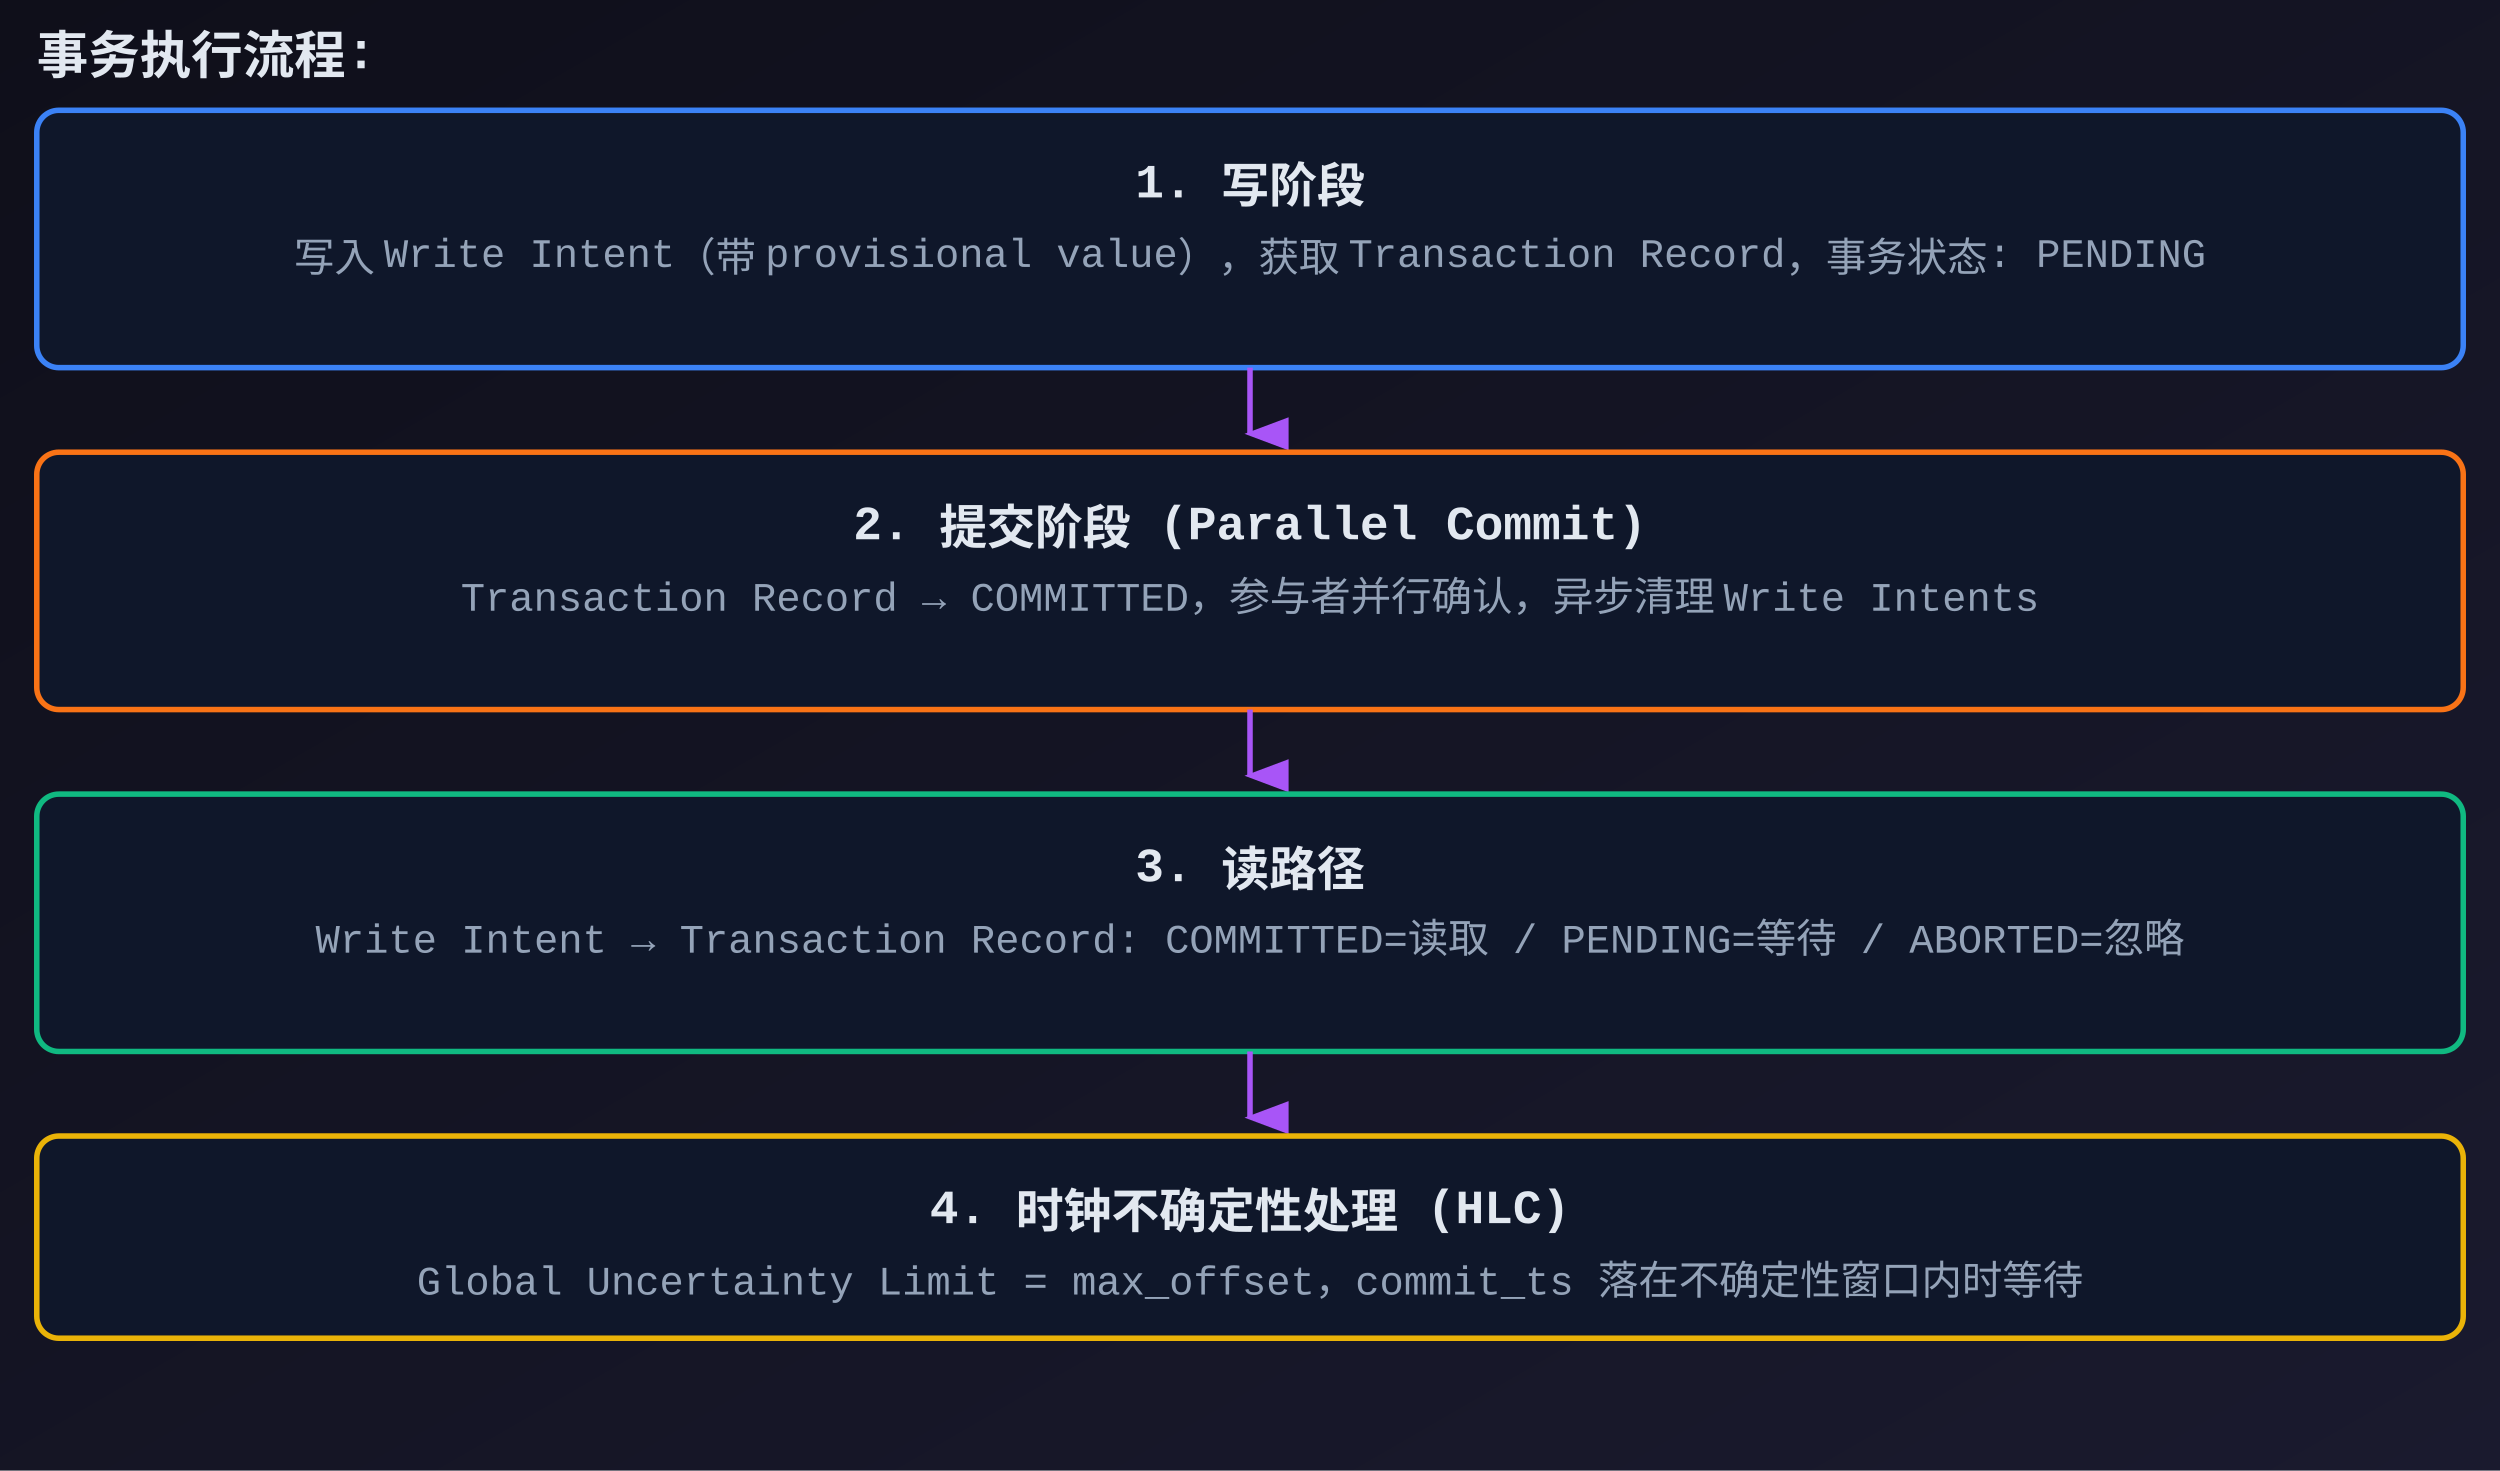
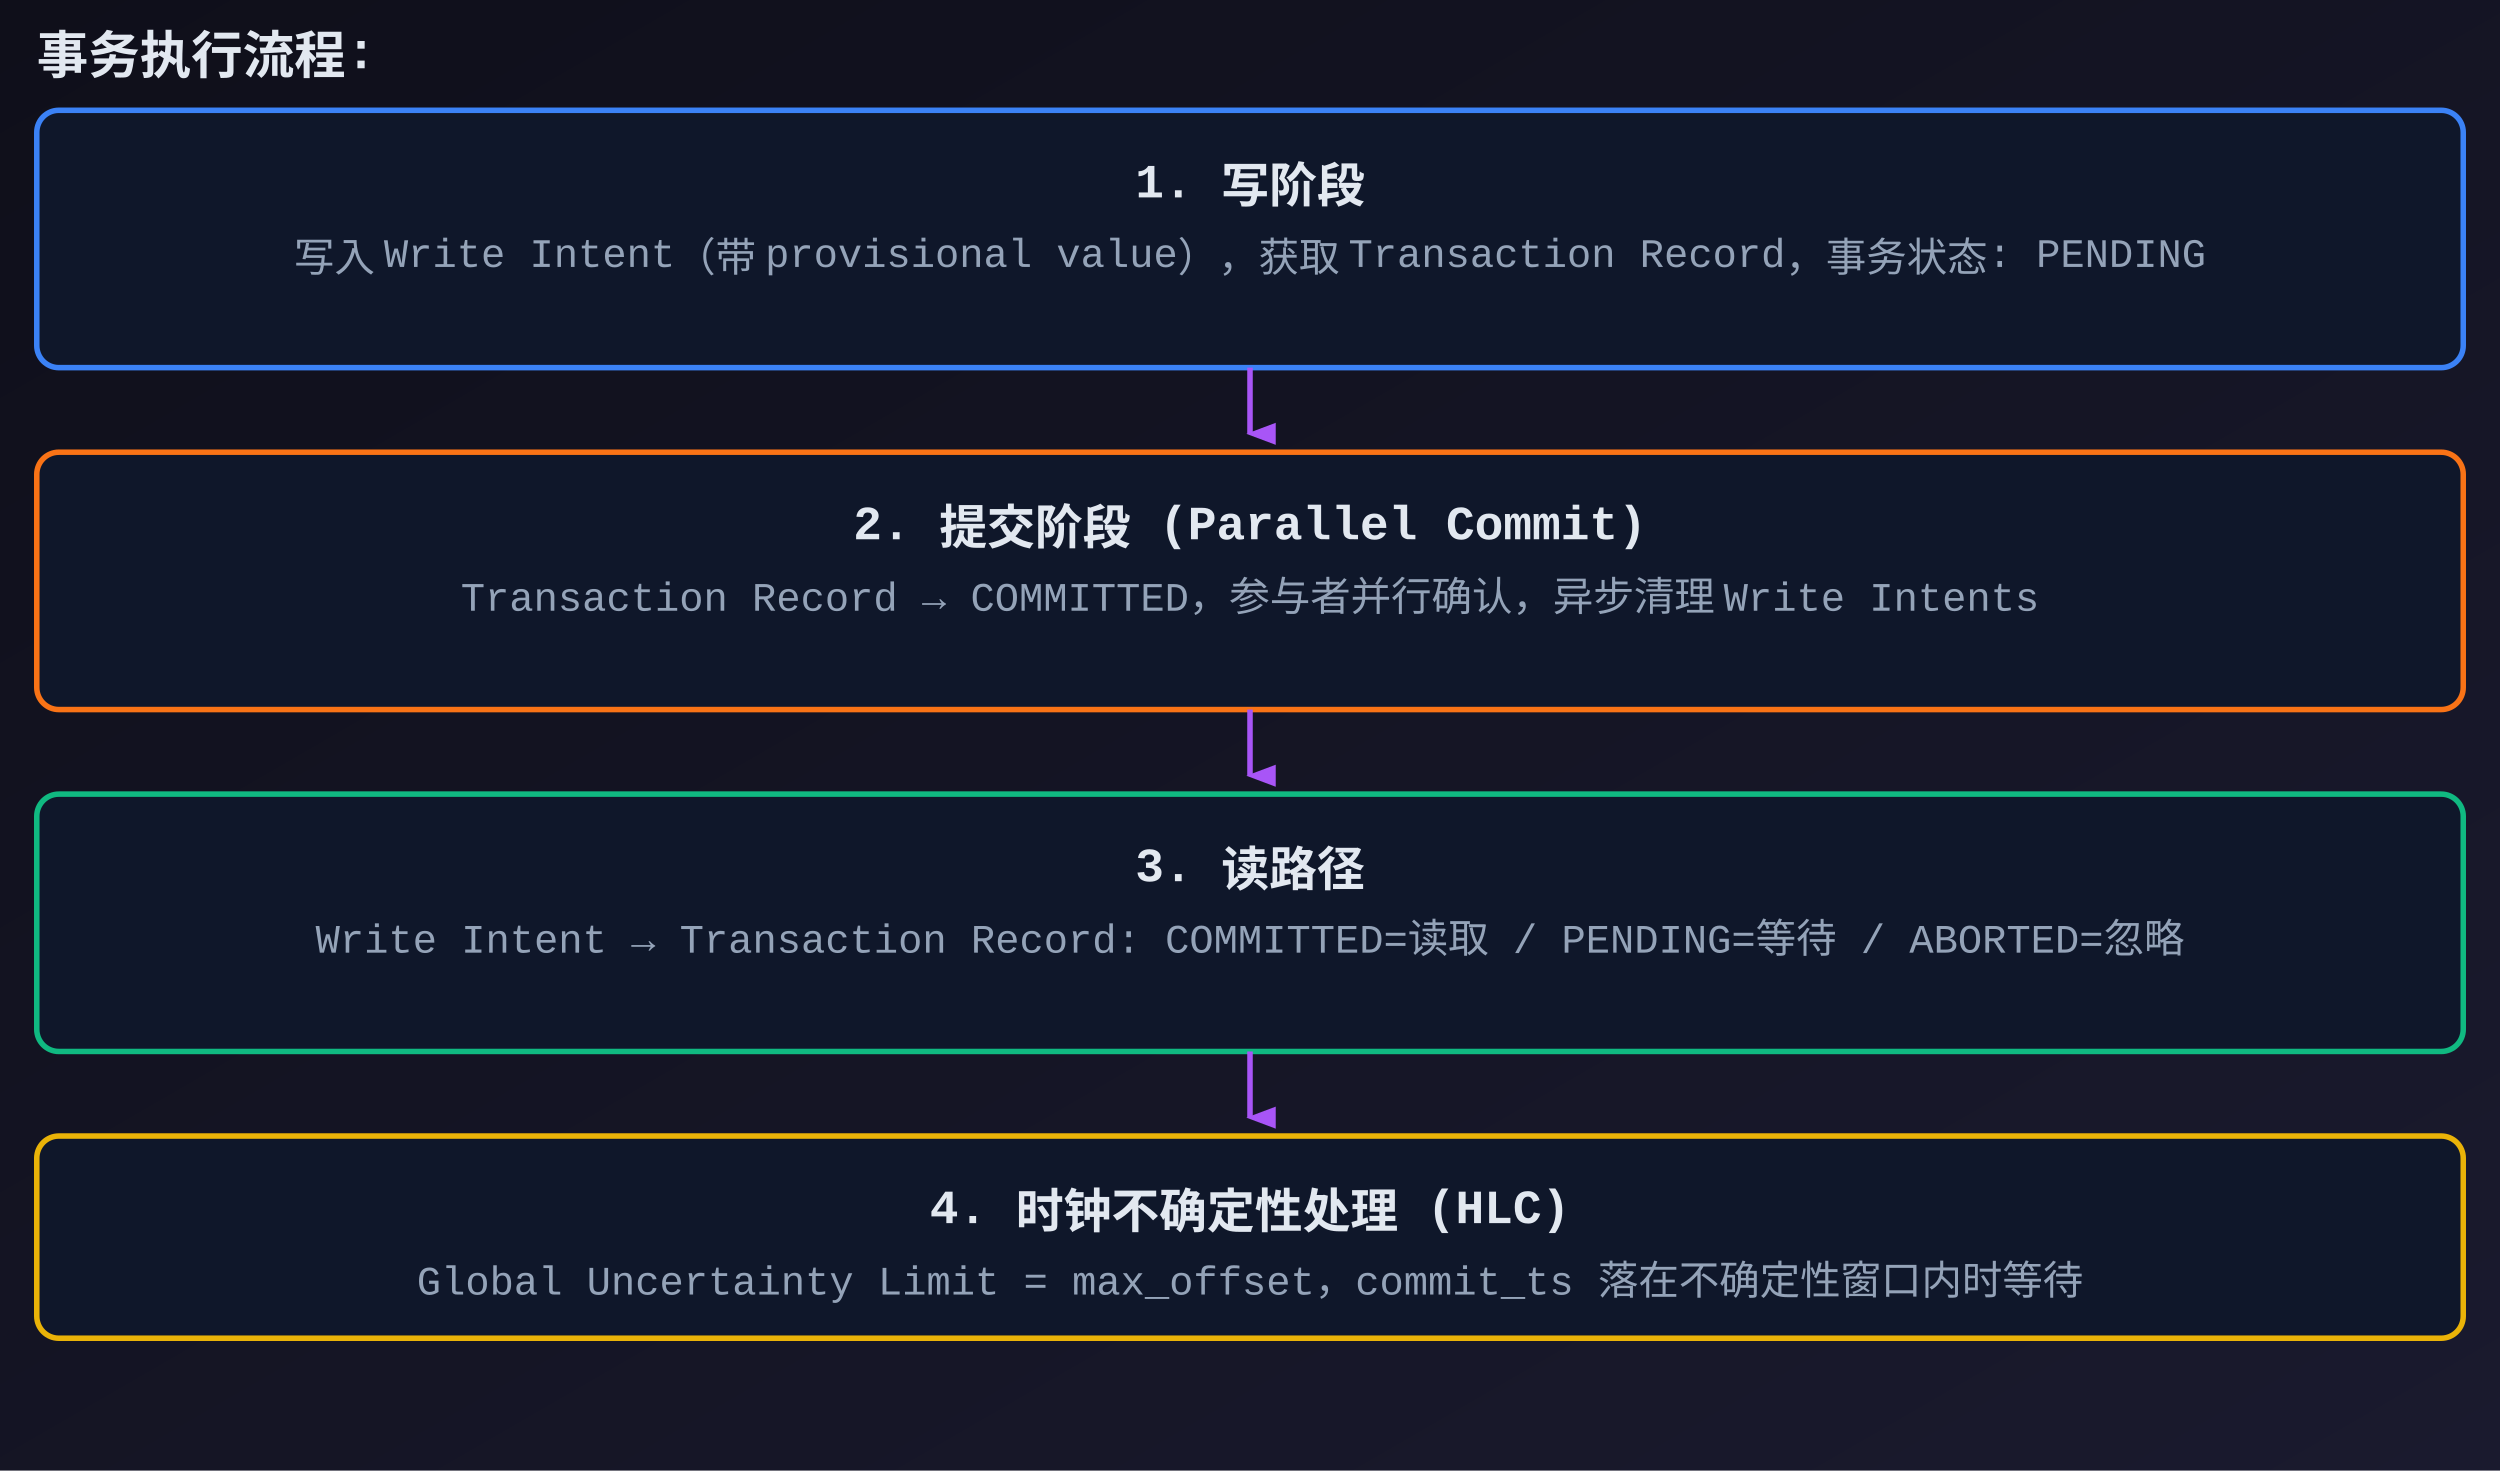
<svg xmlns="http://www.w3.org/2000/svg" viewBox="0 0 680 400" width="680" height="400">
  <style>
    text { font-family: 'SF Mono','Fira Code','Cascada Code','Courier New','Microsoft YaHei','SimHei',monospace; }
    .t1 { fill: #e2e8f0; font-size: 14px; font-weight: bold; }
    .t2 { fill: #e2e8f0; font-size: 13px; font-weight: bold; }
    .t3 { fill: #94a3b8; font-size: 11px; }
  </style>
  <defs>
    <linearGradient id="bg" x1="0%" y1="0%" x2="100%" y2="100%">
      <stop offset="0%" stop-color="#0f0f1a" />
      <stop offset="100%" stop-color="#1a1a2e" />
    </linearGradient>
-     <marker id="ad" markerWidth="6" markerHeight="8" refX="3" refY="7" orient="auto">
+     <marker id="ad" markerWidth="6" markerHeight="8" refX="3" refY="7" orient="auto" markerUnits="userSpaceOnUse" overflow="visible">
      <polygon points="0 0, 3 8, 6 0" fill="#a855f7" />
    </marker>
  </defs>
  <rect width="680" height="400" fill="url(#bg)" />
  <text x="10" y="20" class="t1">事务执行流程:</text>
  <rect x="10" y="30" width="660" height="70" rx="6" fill="#0f172a" stroke="#3b82f6" stroke-width="1.5" />
  <text x="340" y="50" class="t2" text-anchor="middle" dominant-baseline="middle">1. 写阶段</text>
  <text x="340" y="70" class="t3" text-anchor="middle" dominant-baseline="middle">写入 Write Intent（带 provisional value），获取 Transaction Record，事务状态: PENDING</text>
  <line x1="340" y1="100" x2="340" y2="118" stroke="#a855f7" stroke-width="1.5" marker-end="url(#ad)" />
  <rect x="10" y="123" width="660" height="70" rx="6" fill="#0f172a" stroke="#f97316" stroke-width="1.5" />
  <text x="340" y="143" class="t2" text-anchor="middle" dominant-baseline="middle">2. 提交阶段 (Parallel Commit)</text>
  <text x="340" y="163" class="t3" text-anchor="middle" dominant-baseline="middle">Transaction Record → COMMITTED，参与者并行确认，异步清理 Write Intents</text>
  <line x1="340" y1="193" x2="340" y2="211" stroke="#a855f7" stroke-width="1.5" marker-end="url(#ad)" />
  <rect x="10" y="216" width="660" height="70" rx="6" fill="#0f172a" stroke="#10b981" stroke-width="1.5" />
  <text x="340" y="236" class="t2" text-anchor="middle" dominant-baseline="middle">3. 读路径</text>
  <text x="340" y="256" class="t3" text-anchor="middle" dominant-baseline="middle">Write Intent → Transaction Record: COMMITTED=读取 / PENDING=等待 / ABORTED=忽略</text>
  <line x1="340" y1="286" x2="340" y2="304" stroke="#a855f7" stroke-width="1.5" marker-end="url(#ad)" />
  <rect x="10" y="309" width="660" height="55" rx="6" fill="#0f172a" stroke="#eab308" stroke-width="1.5" />
  <text x="340" y="329" class="t2" text-anchor="middle" dominant-baseline="middle">4. 时钟不确定性处理 (HLC)</text>
  <text x="340" y="349" class="t3" text-anchor="middle" dominant-baseline="middle">Global Uncertainty Limit = max_offset，commit_ts 落在不确定性窗口内时等待</text>
</svg>
